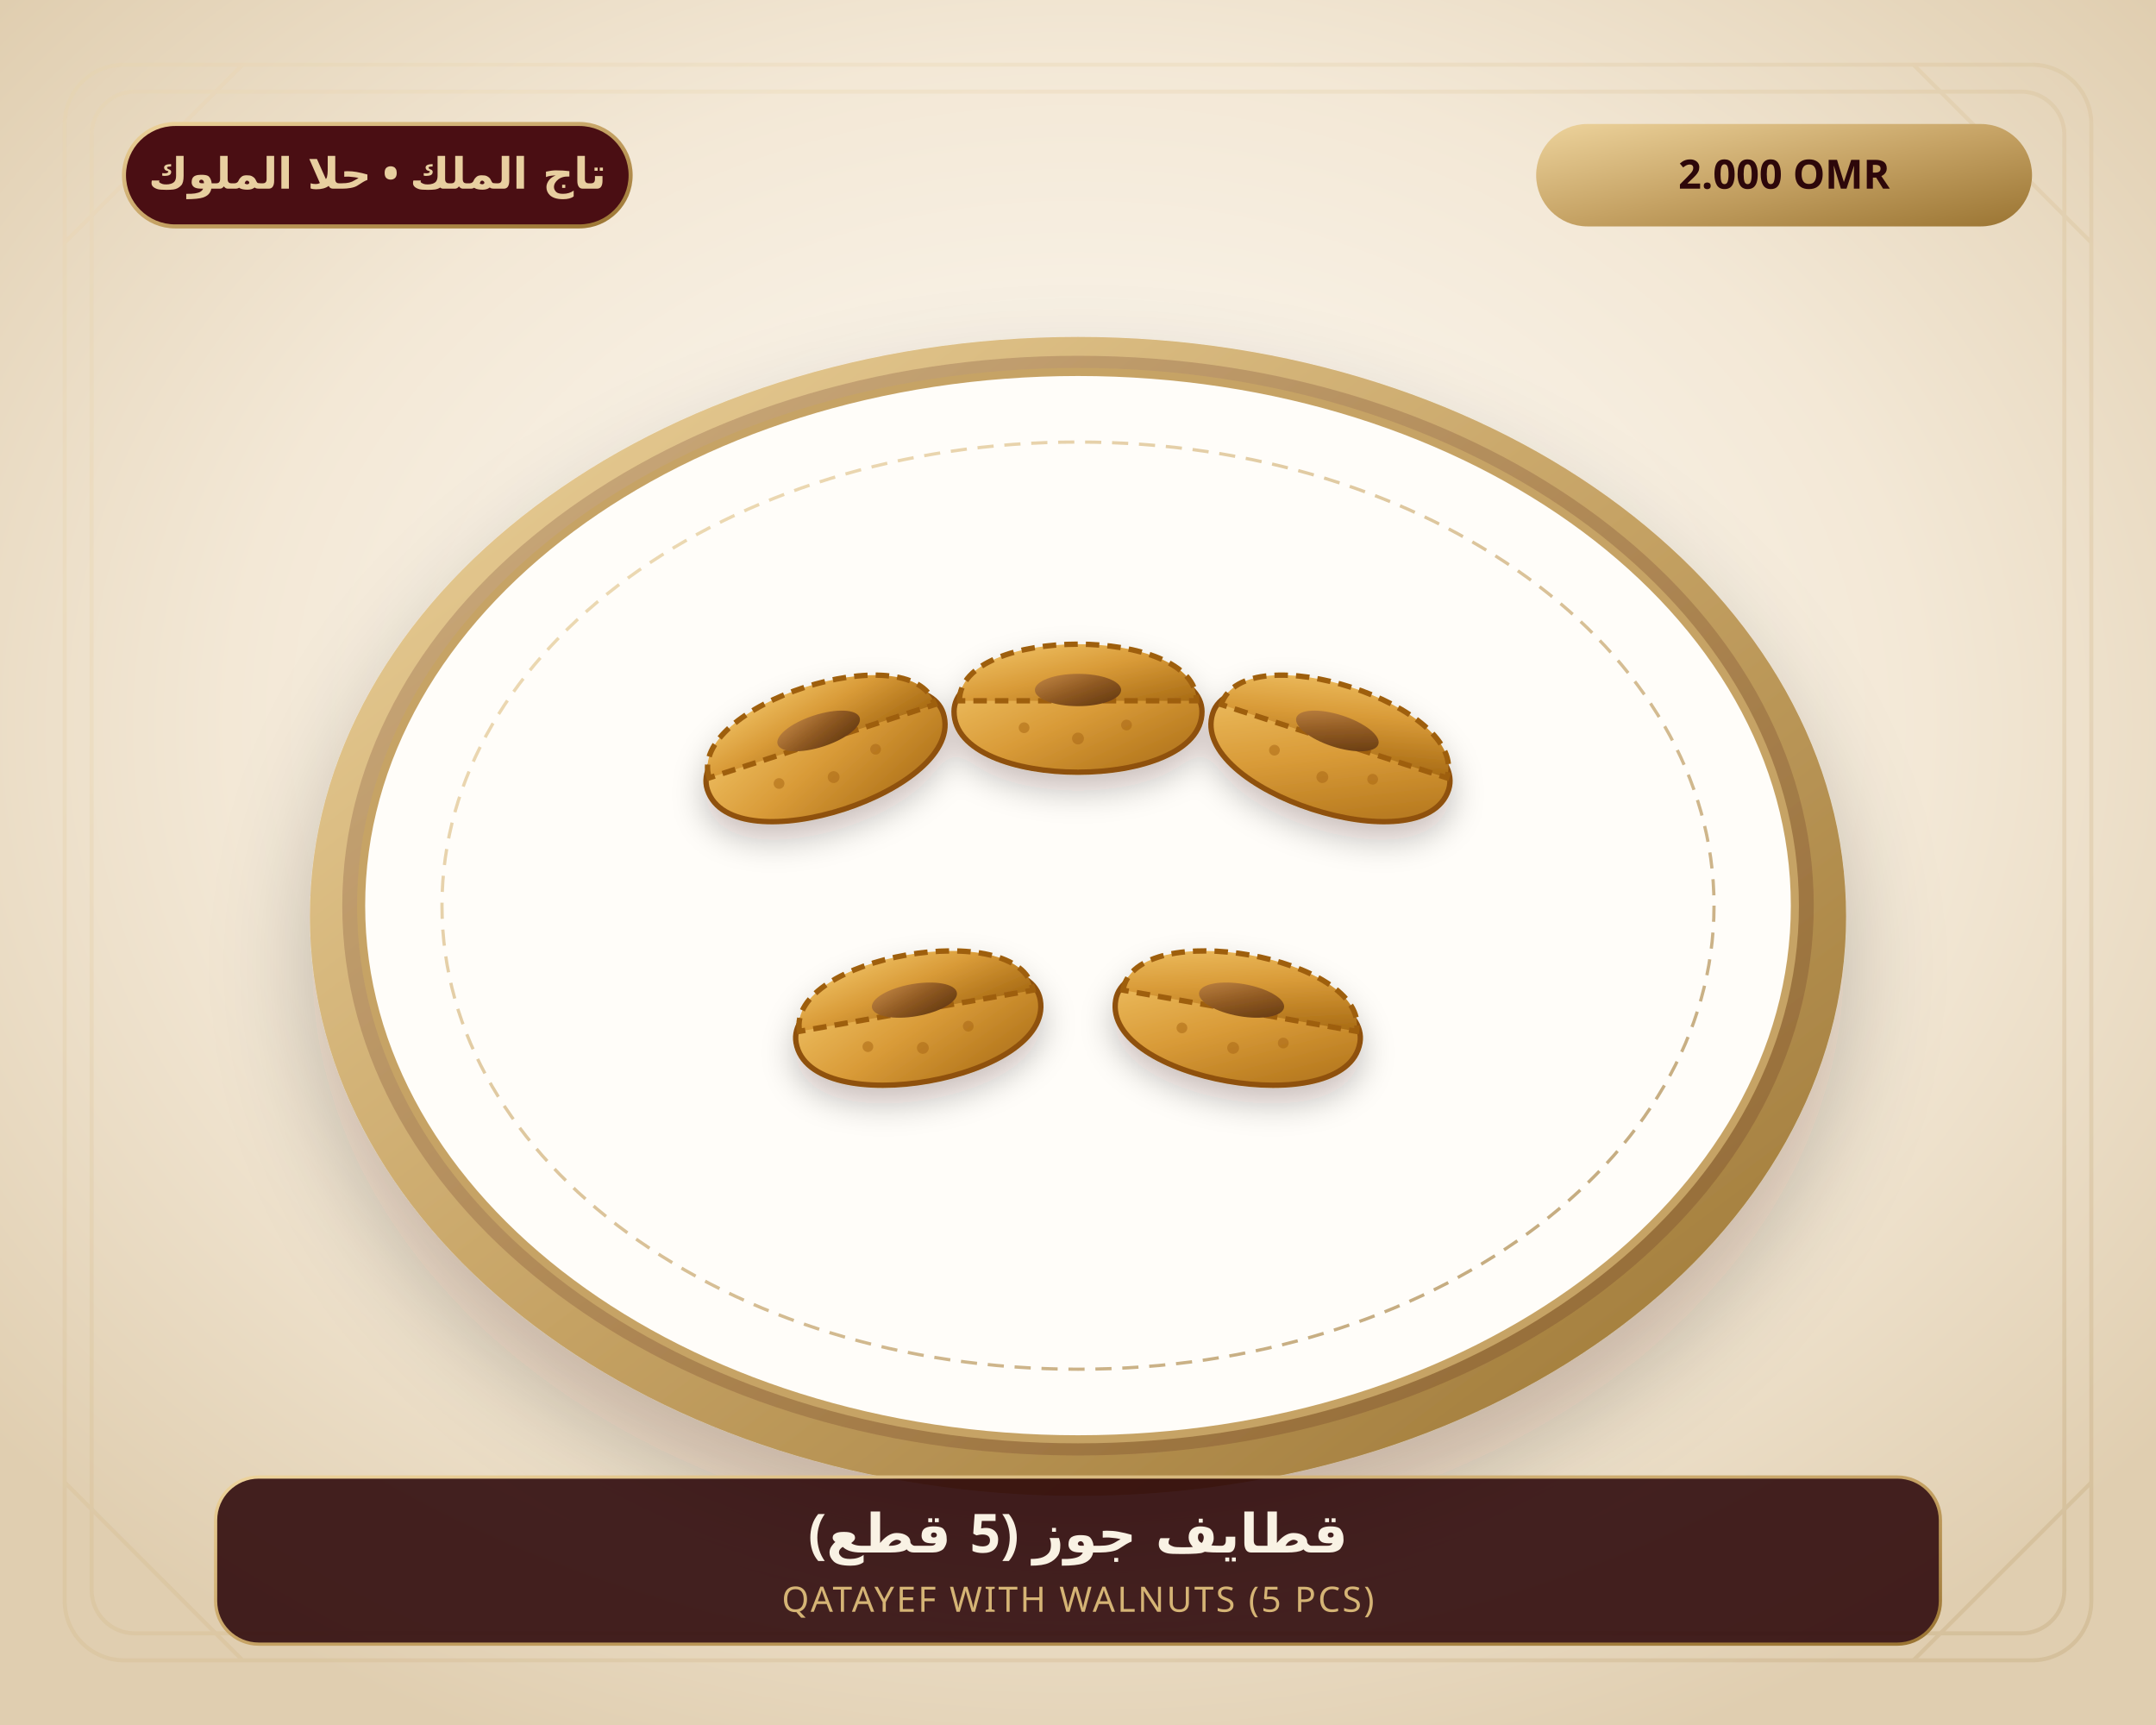
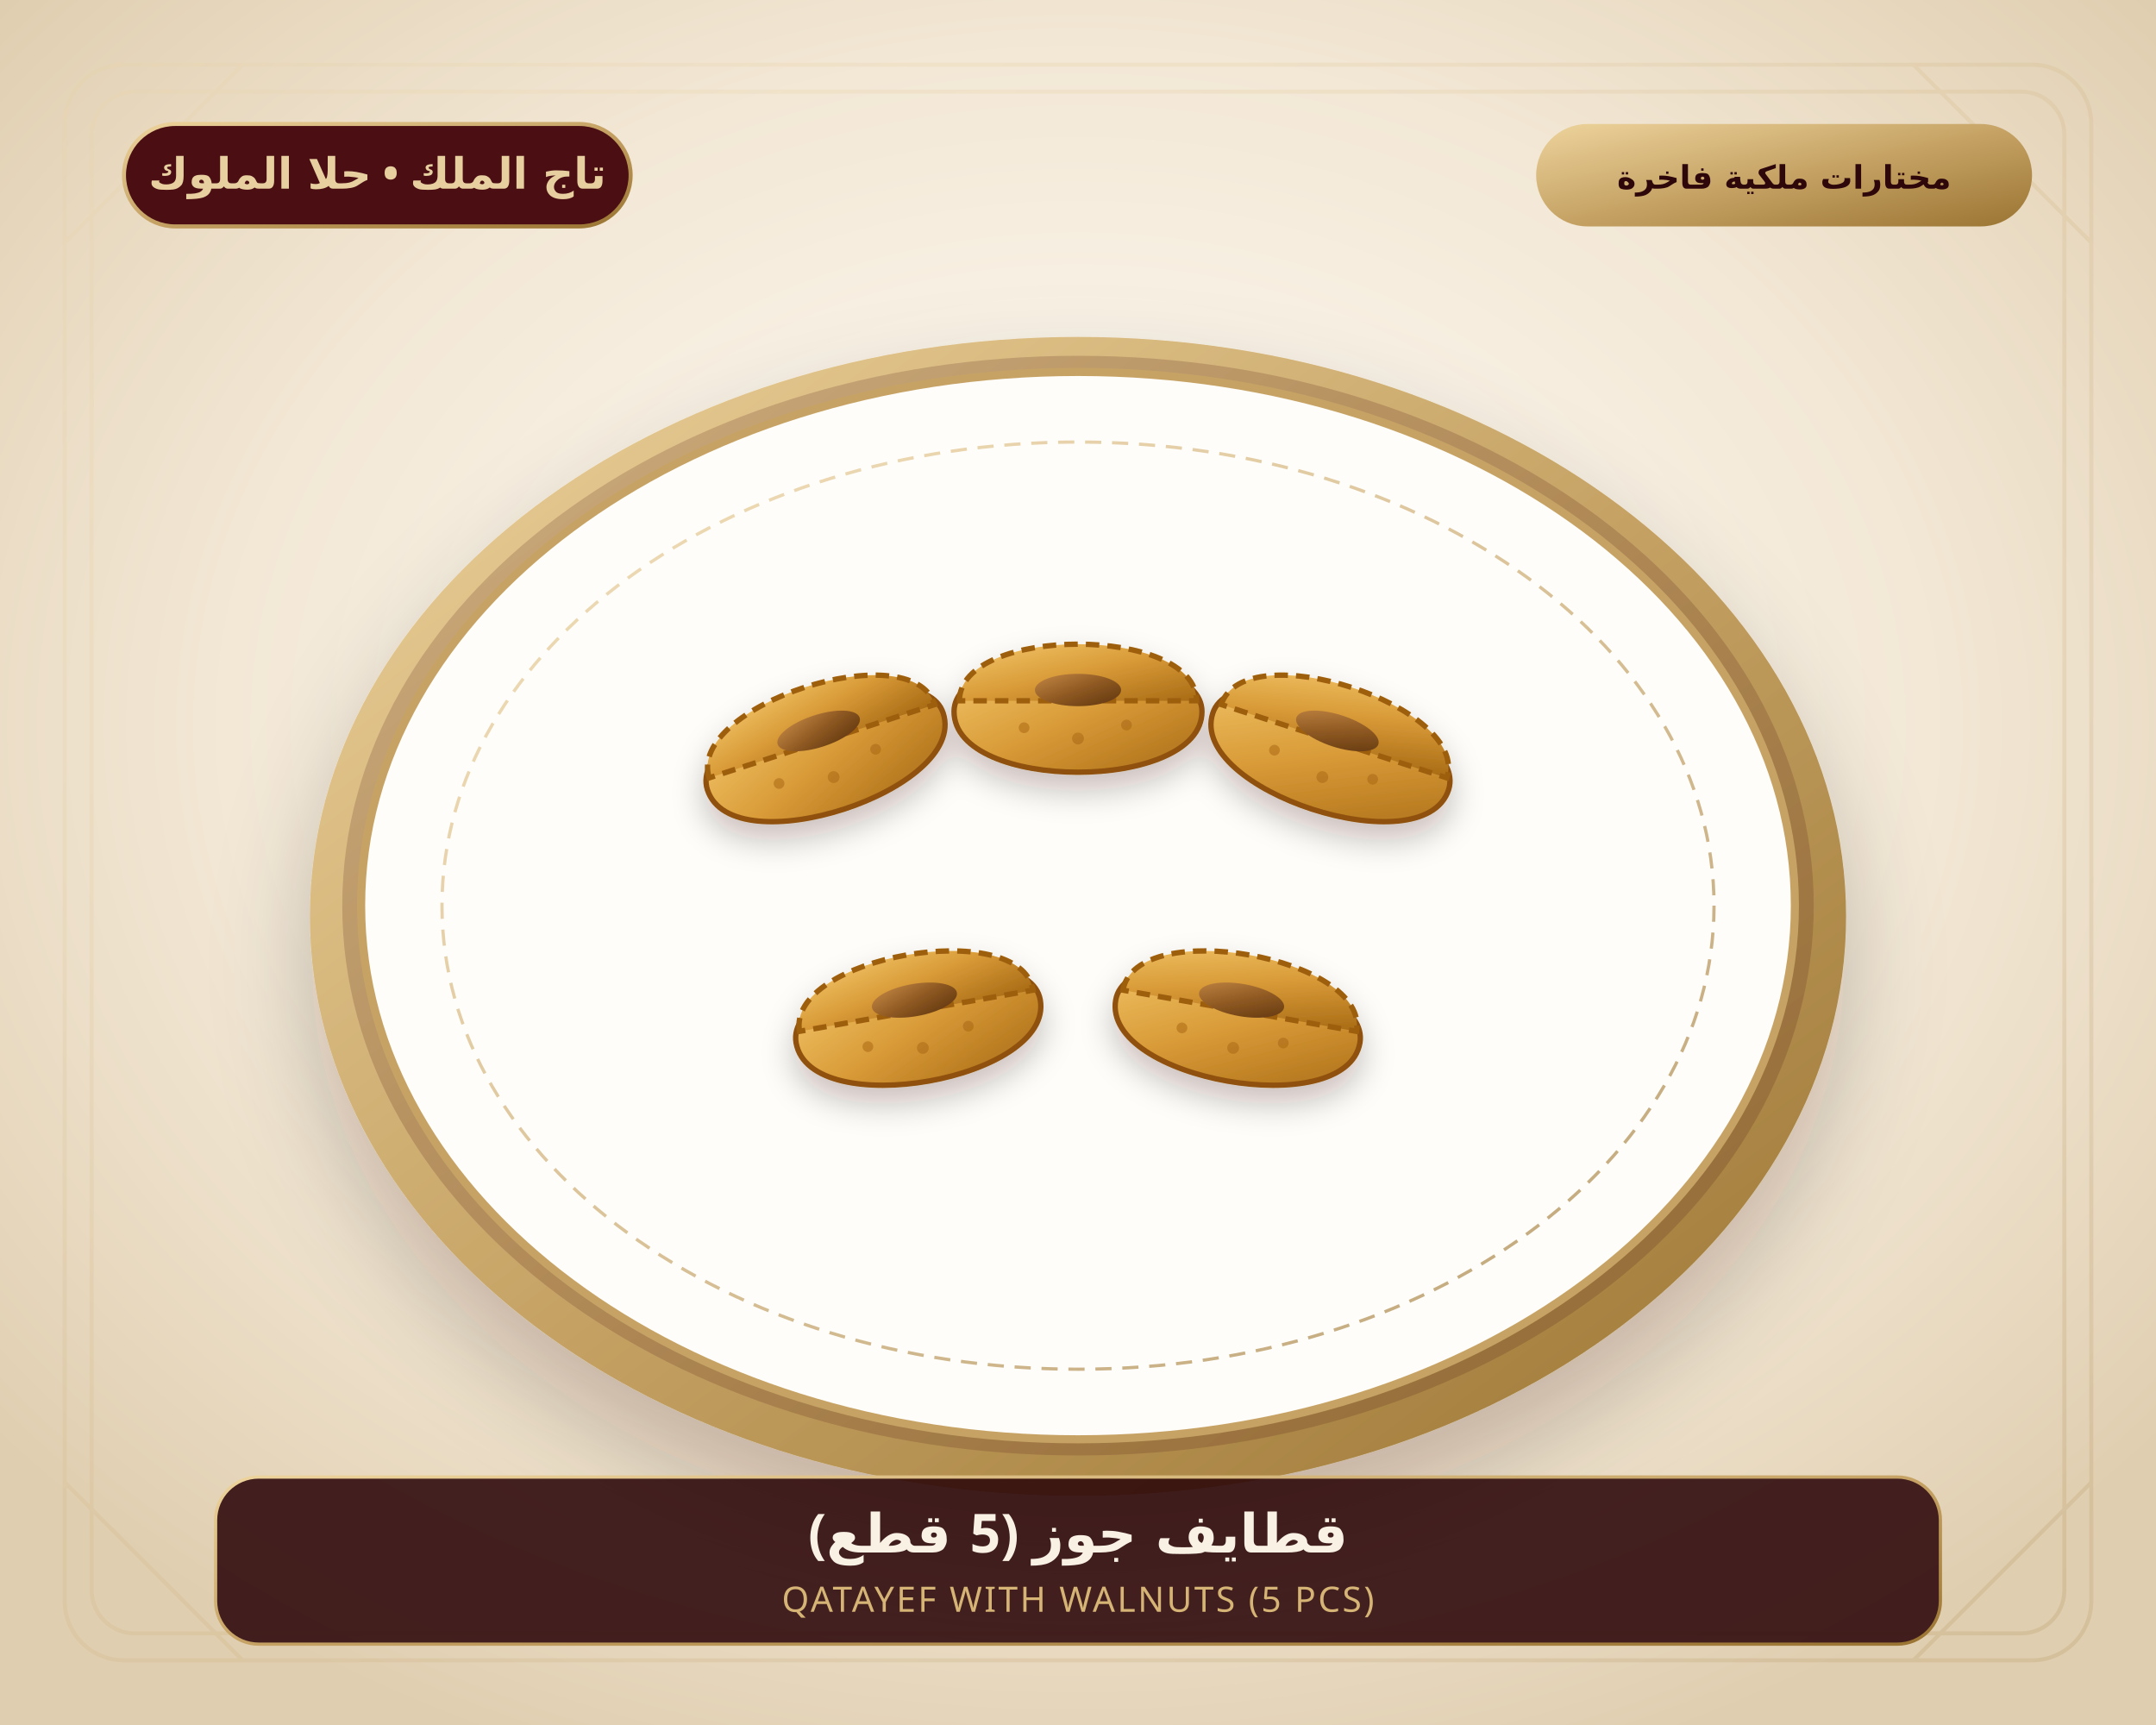
<svg xmlns="http://www.w3.org/2000/svg" viewBox="0 0 800 640" width="800" height="640">
  <defs>
    <radialGradient id="bgGrad" cx="50%" cy="42%" r="65%">
      <stop offset="0%" stop-color="#FFFDF9" />
      <stop offset="60%" stop-color="#F3E8D6" />
      <stop offset="100%" stop-color="#E0CEB0" />
    </radialGradient>
    <linearGradient id="goldRim" x1="0%" y1="0%" x2="100%" y2="100%">
      <stop offset="0%" stop-color="#EDD39C" />
      <stop offset="50%" stop-color="#C6A365" />
      <stop offset="100%" stop-color="#9A7432" />
    </linearGradient>
    <linearGradient id="kataifiGold" x1="0%" y1="0%" x2="100%" y2="100%">
      <stop offset="0%" stop-color="#F3C76B" />
      <stop offset="50%" stop-color="#D99B38" />
      <stop offset="100%" stop-color="#A86B14" />
    </linearGradient>
    <linearGradient id="pistachioGreen" x1="0%" y1="0%" x2="100%" y2="100%">
      <stop offset="0%" stop-color="#98C948" />
      <stop offset="55%" stop-color="#6CA329" />
      <stop offset="100%" stop-color="#467314" />
    </linearGradient>
    <linearGradient id="qishtaCream" x1="0%" y1="0%" x2="0%" y2="100%">
      <stop offset="0%" stop-color="#FFFFFF" />
      <stop offset="70%" stop-color="#FFF9EC" />
      <stop offset="100%" stop-color="#EFE2C8" />
    </linearGradient>
    <linearGradient id="walnutBronze" x1="0%" y1="0%" x2="100%" y2="100%">
      <stop offset="0%" stop-color="#C48845" />
      <stop offset="50%" stop-color="#8F5922" />
      <stop offset="100%" stop-color="#5E350E" />
    </linearGradient>
    <linearGradient id="chocoRich" x1="0%" y1="0%" x2="100%" y2="100%">
      <stop offset="0%" stop-color="#5A311D" />
      <stop offset="50%" stop-color="#3B1D0F" />
      <stop offset="100%" stop-color="#241007" />
    </linearGradient>
    <filter id="softShadow" x="-15%" y="-15%" width="130%" height="135%">
      <feDropShadow dx="0" dy="18" stdDeviation="18" flood-color="#2B070A" flood-opacity="0.22" />
    </filter>
    <filter id="pieceShadow" x="-20%" y="-20%" width="140%" height="140%">
      <feDropShadow dx="0" dy="6" stdDeviation="6" flood-color="#2B070A" flood-opacity="0.24" />
    </filter>
  </defs>
  <rect width="800" height="640" fill="url(#bgGrad)" />
  <g opacity="0.16" stroke="url(#goldRim)" stroke-width="1.5" fill="none">
    <rect x="24" y="24" width="752" height="592" rx="22" />
    <rect x="34" y="34" width="732" height="572" rx="16" />
    <path d="M24 90 L90 24 M776 90 L710 24 M24 550 L90 616 M776 550 L710 616" />
  </g>
  <g filter="url(#softShadow)">
    <ellipse cx="400" cy="340" rx="285" ry="215" fill="url(#goldRim)" />
    <ellipse cx="400" cy="336" rx="273" ry="204" fill="#4A0E13" opacity="0.18" />
    <ellipse cx="400" cy="336" rx="266" ry="198" fill="#FFFDF9" stroke="#C6A365" stroke-width="3" />
    <ellipse cx="400" cy="336" rx="236" ry="172" fill="none" stroke="url(#goldRim)" stroke-width="1.2" stroke-dasharray="6 4" opacity="0.65" />
  </g>
  <g filter="url(#pieceShadow)">
    <g transform="translate(305,275) rotate(-18)">
      <path d="M-46 4 C-46 34, 46 34, 46 4 C46 -22, -46 -22, -46 4 Z" fill="url(#kataifiGold)" stroke="#8F510C" stroke-width="2" />
      <circle cx="-20" cy="10" r="2" fill="#A66312" opacity="0.5" />
      <circle cx="0" cy="14" r="2.2" fill="#A66312" opacity="0.5" />
      <circle cx="18" cy="9" r="2" fill="#A66312" opacity="0.5" />
      <path d="M-44 0 C-44 -28, 44 -28, 44 0 Z" fill="url(#kataifiGold)" stroke="#9E5E10" stroke-width="2" stroke-dasharray="5 3" />
      <ellipse cx="0" cy="-4" rx="16" ry="6" fill="url(#walnutBronze)" />
    </g>
    <g transform="translate(400,260) rotate(0)">
      <path d="M-46 4 C-46 34, 46 34, 46 4 C46 -22, -46 -22, -46 4 Z" fill="url(#kataifiGold)" stroke="#8F510C" stroke-width="2" />
      <circle cx="-20" cy="10" r="2" fill="#A66312" opacity="0.5" />
      <circle cx="0" cy="14" r="2.2" fill="#A66312" opacity="0.5" />
      <circle cx="18" cy="9" r="2" fill="#A66312" opacity="0.5" />
      <path d="M-44 0 C-44 -28, 44 -28, 44 0 Z" fill="url(#kataifiGold)" stroke="#9E5E10" stroke-width="2" stroke-dasharray="5 3" />
      <ellipse cx="0" cy="-4" rx="16" ry="6" fill="url(#walnutBronze)" />
    </g>
    <g transform="translate(495,275) rotate(18)">
      <path d="M-46 4 C-46 34, 46 34, 46 4 C46 -22, -46 -22, -46 4 Z" fill="url(#kataifiGold)" stroke="#8F510C" stroke-width="2" />
      <circle cx="-20" cy="10" r="2" fill="#A66312" opacity="0.5" />
      <circle cx="0" cy="14" r="2.2" fill="#A66312" opacity="0.5" />
      <circle cx="18" cy="9" r="2" fill="#A66312" opacity="0.5" />
      <path d="M-44 0 C-44 -28, 44 -28, 44 0 Z" fill="url(#kataifiGold)" stroke="#9E5E10" stroke-width="2" stroke-dasharray="5 3" />
      <ellipse cx="0" cy="-4" rx="16" ry="6" fill="url(#walnutBronze)" />
    </g>
    <g transform="translate(340,375) rotate(-10)">
      <path d="M-46 4 C-46 34, 46 34, 46 4 C46 -22, -46 -22, -46 4 Z" fill="url(#kataifiGold)" stroke="#8F510C" stroke-width="2" />
      <circle cx="-20" cy="10" r="2" fill="#A66312" opacity="0.5" />
      <circle cx="0" cy="14" r="2.2" fill="#A66312" opacity="0.5" />
      <circle cx="18" cy="9" r="2" fill="#A66312" opacity="0.5" />
      <path d="M-44 0 C-44 -28, 44 -28, 44 0 Z" fill="url(#kataifiGold)" stroke="#9E5E10" stroke-width="2" stroke-dasharray="5 3" />
      <ellipse cx="0" cy="-4" rx="16" ry="6" fill="url(#walnutBronze)" />
    </g>
    <g transform="translate(460,375) rotate(10)">
      <path d="M-46 4 C-46 34, 46 34, 46 4 C46 -22, -46 -22, -46 4 Z" fill="url(#kataifiGold)" stroke="#8F510C" stroke-width="2" />
      <circle cx="-20" cy="10" r="2" fill="#A66312" opacity="0.5" />
      <circle cx="0" cy="14" r="2.2" fill="#A66312" opacity="0.5" />
      <circle cx="18" cy="9" r="2" fill="#A66312" opacity="0.5" />
      <path d="M-44 0 C-44 -28, 44 -28, 44 0 Z" fill="url(#kataifiGold)" stroke="#9E5E10" stroke-width="2" stroke-dasharray="5 3" />
      <ellipse cx="0" cy="-4" rx="16" ry="6" fill="url(#walnutBronze)" />
    </g>
  </g>
  <g transform="translate(46, 46)">
    <rect x="0" y="0" width="188" height="38" rx="19" fill="#4A0E13" stroke="url(#goldRim)" stroke-width="1.5" />
    <text x="94" y="24" text-anchor="middle" fill="#E8CFA0" font-family="Amiri, Tajawal, sans-serif" font-size="16" font-weight="bold">تاج الملك • حلا الملوك</text>
  </g>
  <g transform="translate(570, 46)">
    <rect x="0" y="0" width="184" height="38" rx="19" fill="url(#goldRim)" />
-     <text x="92" y="24" text-anchor="middle" fill="#2D070A" font-family="Tajawal, Plus Jakarta Sans, sans-serif" font-size="15" font-weight="bold">2.000 OMR</text>
+     <text x="92" y="24" text-anchor="middle" fill="#2D070A" font-family="Tajawal, Plus Jakarta Sans, sans-serif" font-size="12" font-weight="bold">مختارات ملكية فاخرة</text>
  </g>
  <g transform="translate(80, 548)">
    <rect x="0" y="0" width="640" height="62" rx="16" fill="#2D070A" fill-opacity="0.88" stroke="url(#goldRim)" stroke-width="1.2" />
    <text x="320" y="28" text-anchor="middle" fill="#F9F2E4" font-family="Tajawal, Amiri, sans-serif" font-size="20" font-weight="bold">قطايف جوز (5 قطع)</text>
    <text x="320" y="50" text-anchor="middle" fill="#D5B475" font-family="Plus Jakarta Sans, sans-serif" font-size="13" letter-spacing="0.8">QATAYEF WITH WALNUTS (5 PCS)</text>
  </g>
</svg>
